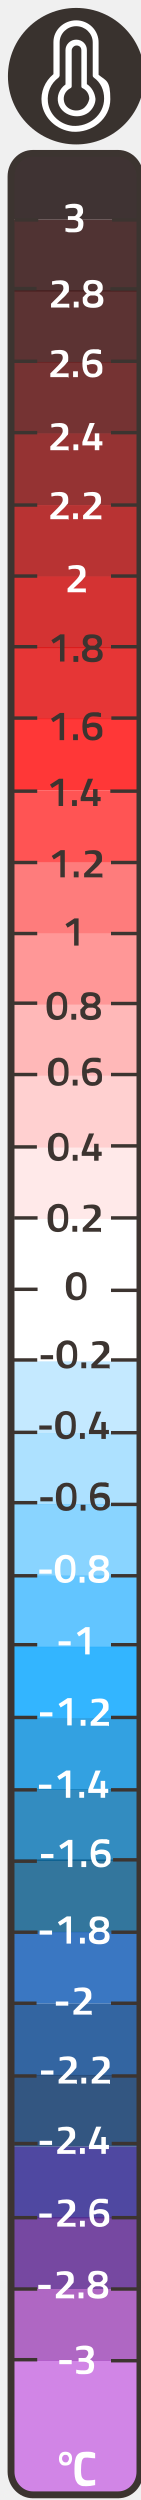
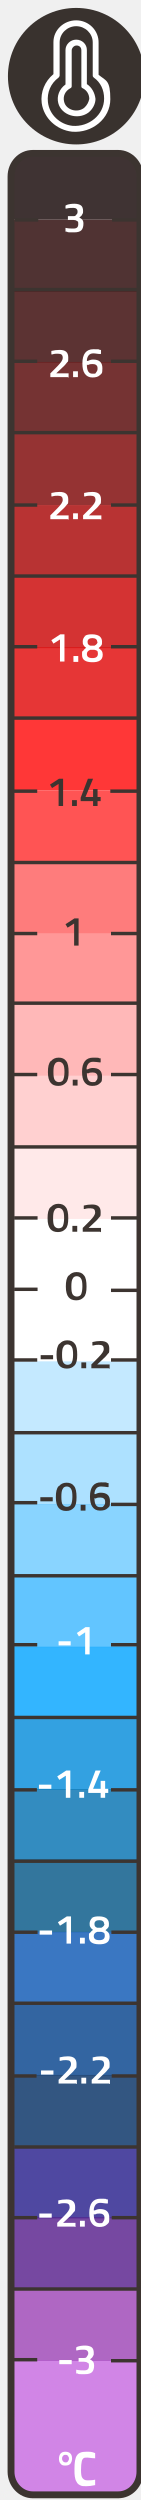
<svg xmlns="http://www.w3.org/2000/svg" id="Livello_1" version="1.1" width="40.8px" height="725.2px" viewBox="0 0 40.8 725.2">
  <defs>
    <style>
      .st0 {
        fill: #ffc4c4;
      }

      .st0, .st1, .st2, .st3, .st4, .st5, .st6, .st7, .st8, .st9, .st10, .st11, .st12, .st13, .st14, .st15, .st16, .st17, .st18, .st19, .st20, .st21, .st22, .st23, .st24, .st25, .st26, .st27, .st28, .st29, .st30, .st31 {
        isolation: isolate;
      }

      .st0, .st1, .st2, .st3, .st4, .st5, .st6, .st7, .st8, .st9, .st10, .st11, .st12, .st13, .st14, .st16, .st17, .st18, .st19, .st20, .st21, .st22, .st23, .st24, .st25, .st26, .st27, .st28, .st29, .st30, .st31 {
        opacity: .8;
      }

      .st1 {
        fill: #b5e4ff;
      }

      .st2 {
        fill: #a60000;
      }

      .st32 {
        fill: #3c3430;
      }

      .st3 {
        fill: #0f0000;
      }

      .st4 {
        fill: #99daff;
      }

      .st5 {
        fill: #006fb0;
      }

      .st33 {
        stroke-width: 2px;
      }

      .st33, .st34, .st35 {
        fill: none;
      }

      .st33, .st35 {
        stroke: #3c3430;
        stroke-miterlimit: 9.8;
      }

      .st6 {
        fill: #231a8a;
      }

      .st7 {
        fill: #300;
      }

      .st8 {
        fill: #520000;
      }

      .st36 {
        fill: #39322e;
      }

      .st37, .st27 {
        fill: #fff;
      }

      .st9 {
        fill: #0955b3;
      }

      .st10 {
        fill: #fe5b5b;
      }

      .st11 {
        fill: #6bc9ff;
      }

      .st12 {
        fill: #7a0000;
      }

      .st13 {
        fill: #ffa6a6;
      }

      .st14 {
        fill: #003e8a;
      }

      .st16 {
        fill: #ff7d7d;
      }

      .st17 {
        fill: #ffe3e3;
      }

      .st18 {
        fill: #0089d9;
      }

      .st19 {
        fill: #ff2929;
      }

      .st20 {
        fill: #c667e0;
      }

      .st21 {
        fill: #3bb7ff;
      }

      .st22 {
        fill: #005485;
      }

      .st23 {
        fill: #541a8a;
      }

      .st24 {
        fill: #ff0505;
      }

      .st25 {
        fill: #002c61;
      }

      .st26 {
        fill: #00a2ff;
      }

      .st28 {
        fill: #c90000;
      }

      .st29 {
        fill: #e00404;
      }

      .st30 {
        fill: #240000;
      }

      .st38 {
        clip-path: url(#clippath);
      }

      .st31 {
        fill: #9b41b4;
      }
    </style>
    <clipPath id="clippath">
      <path class="st34" d="M40,719c-.4,4.2-7.6,4.6-15.4,4.6-7.6.4-21.2.5-21.2-4.5L3.7,48.4c1.6-6,12.1-4.2,18.1-4.2s16.5-1.9,18.2,4.5v670.3Z" />
    </clipPath>
  </defs>
  <rect class="st37" x="3" y="43.4" width="37.9" height="680.5" rx="7.7" ry="7.7" />
  <g class="st38">
    <g>
      <rect class="st20" x="-19.2" y="684.6" width="86.4" height="57.7" />
      <rect class="st3" x="-19.2" y="42.9" width="89.4" height="20.8" />
      <rect class="st30" x="-19.2" y="63.7" width="89.4" height="20.8" />
      <rect class="st7" x="-19.2" y="84.3" width="89.4" height="20.8" />
      <rect class="st8" x="-19.2" y="105" width="89.4" height="20.8" />
      <rect class="st12" x="-19.2" y="125.7" width="89.4" height="20.8" />
      <rect class="st2" x="-19.2" y="146.5" width="89.4" height="20.8" />
      <rect class="st28" x="-19.2" y="167.2" width="89.4" height="20.8" />
      <rect class="st29" x="-19.2" y="187.8" width="89.4" height="20.8" />
      <rect class="st24" x="-19.2" y="208.5" width="89.4" height="20.8" />
      <rect class="st19" x="-19.2" y="229.3" width="89.4" height="20.8" />
      <rect class="st10" x="-19.2" y="250" width="89.4" height="20.8" />
      <rect class="st16" x="-19.2" y="270.7" width="89.4" height="20.8" />
      <rect class="st13" x="-19.2" y="291.3" width="89.4" height="20.8" />
      <rect class="st0" x="-19.2" y="312.1" width="89.4" height="20.9" />
      <rect class="st17" x="-19.2" y="332.8" width="89.4" height="20.8" />
      <rect class="st27" x="-19.2" y="353.6" width="89.4" height="20.8" />
      <rect class="st27" x="-19.2" y="374.2" width="89.4" height="20.8" />
      <rect class="st1" x="-19.2" y="394.9" width="89.4" height="20.9" />
      <rect class="st4" x="-19.2" y="415.7" width="89.4" height="20.8" />
      <rect class="st11" x="-19.2" y="436.3" width="89.4" height="20.8" />
      <rect class="st21" x="-19.2" y="457" width="89.4" height="20.8" />
      <rect class="st26" x="-19.2" y="477.7" width="89.4" height="20.8" />
      <rect class="st18" x="-19.2" y="498.4" width="89.4" height="20.8" />
      <rect class="st5" x="-19.2" y="519" width="89.4" height="20.8" />
      <rect class="st22" x="-19.2" y="539.4" width="89.4" height="21.1" />
      <rect class="st9" x="-19.2" y="560.4" width="89.4" height="20.8" />
      <rect class="st14" x="-19.2" y="581.2" width="89.4" height="20.8" />
      <rect class="st25" x="-19.2" y="601.9" width="89.4" height="20.8" />
      <rect class="st6" x="-18.2" y="622.7" width="89.4" height="20.8" />
      <rect class="st23" x="-19.2" y="643.2" width="89.4" height="20.8" />
      <rect class="st31" x="-19.2" y="664" width="89.4" height="20.8" />
    </g>
  </g>
  <circle class="st36" cx="22.1" cy="22.1" r="19.8" />
  <g id="Layer_1">
    <path class="st37" d="M22.1,5.9c-3.6,0-6.6,2.8-6.6,6.3v9.3c-2.5,2.1-3.8,5.2-3.4,8.4.6,4.4,4.3,7.8,8.8,8.3,5.8.5,11.1-3.8,11.1-9.4s-1.2-5.3-3.4-7.1v-9.2c.1-3.7-2.9-6.6-6.5-6.6ZM30.2,28.6c0,4.7-4.4,8.3-9.2,7.9-3.6-.4-6.7-3.2-7.1-6.9-.3-2.8.8-5.4,3.1-7.1.1-.1.3-.4.3-.6v-9.6c0-2.6,2.2-4.7,4.8-4.7s4.8,2.1,4.8,4.7v9.6c0,.3.1.4.3.6,2,1.4,3,3.6,3,6.1Z" />
    <path class="st37" d="M25.2,24.4v-9.9c0-1.7-1.4-3-3.1-3s-3.1,1.4-3.1,3v10c-1.8,1.3-2.6,3.4-2.1,5.4.9,3.5,5.6,5,8.7,2.8,1.3-1,2.1-2.6,2.1-4-.2-1.8-1.1-3.4-2.5-4.3ZM24.4,31.3c-2.1,1.6-5.3.5-5.8-1.8-.4-1.6.3-3.1,1.8-3.9.3-.1.4-.4.4-.6v-10.4c0-.6.6-1.4,1.4-1.4s1.4.5,1.4,1.4v10.4c0,.3.1.5.4.6,1.2.6,1.9,1.8,1.9,3.1-.2.9-.6,1.8-1.5,2.6Z" />
  </g>
  <rect class="st34" x="9" y="676.7" width="15.4" height="12.9" />
  <g class="st15">
    <path class="st37" d="M27.5,720.9c-.9.2-1.7.3-2.5.3s-1.3,0-1.8-.3c-.4-.2-.8-.5-1-1-.3-.4-.4-1-.5-1.5s-.1-1.3-.1-2.2c0-1.9.2-3.2.7-3.9.5-.8,1.4-1.1,2.7-1.1s1.6,0,2.6.4v1.5c-1,0-1.7-.2-2.2-.2s-1,0-1.2.2-.4.4-.5,1c-.1.4-.2,1.2-.2,2.4s.1,1.9.4,2.3c.3.4.7.7,1.4.7s1.5,0,2.3-.2v1.6h0Z" />
    <path class="st37" d="M17.6,714.7c-.4-.4-.5-.9-.5-1.5s.2-1.2.5-1.5c.4-.4.8-.5,1.4-.5s1.1.2,1.4.5c.4.4.5.9.5,1.5s-.2,1.1-.5,1.5c-.4.4-.8.5-1.4.5s-1,0-1.4-.5ZM18.3,712.4c-.2.2-.3.4-.3.8s.1.5.3.8c.2.2.4.3.7.3s.5,0,.7-.3.3-.4.3-.8-.1-.5-.3-.8-.4-.3-.7-.3-.5,0-.7.3Z" />
  </g>
  <line class="st35" x1="4" y1="684.5" x2="10.8" y2="684.5" />
  <line class="st35" x1="40.7" y1="684.8" x2="32.2" y2="684.8" />
  <path class="st33" d="M34.3,723.7H9.5c-3.4,0-6.3-3-6.3-6.7V51.2c0-3.7,2.8-6.7,6.3-6.7h24.8c3.4,0,6.3,3,6.3,6.7v665.8c0,3.7-2.8,6.7-6.3,6.7Z" />
  <g>
    <path class="st37" d="M17.2,685.8v-1.2h3.6v1.2h-3.6Z" />
-     <path class="st37" d="M22.3,680.8c.7-.3,1.6-.4,2.4-.4s1.5.2,1.9.5.6.9.6,1.6,0,.6-.2.9c-.1.3-.2.4-.4.6s-.3.2-.5.4c.4.2.7.4.9.7.2.2.3.6.3,1.1,0,.8-.2,1.5-.6,1.9s-1.1.6-2,.6h-1.2c-.4,0-.8,0-1-.2h-.4v-1.1c.9.2,1.7.2,2.3.2,1,0,1.4-.4,1.4-1.3s-.1-.7-.4-.9c-.2-.2-.6-.3-1-.3h-1.6v-1.1h1.6c.3,0,.6,0,.8-.4s.4-.5.4-.9-.1-.6-.3-.8c-.2-.2-.5-.3-.9-.3-.6,0-1.3,0-2,.2h-.3v-.9c-.1,0,.2,0,.2,0Z" />
-   </g>
-   <g>
-     <path class="st37" d="M11.1,664v-1.2h3.6v1.2s-3.6,0-3.6,0Z" />
-     <path class="st37" d="M21.3,666.7h-5.1v-1.1l2-2c.6-.6,1-1.1,1.2-1.4s.4-.7.4-1.1-.1-.7-.3-.9c-.2-.2-.6-.3-1.1-.3s-1,0-1.6.2h-.3v-1c.8-.2,1.6-.3,2.4-.3,1.7,0,2.5.7,2.5,2.2s-.1,1.1-.4,1.5-.7.9-1.4,1.5l-1.7,1.6h3.6v1.2h-.2Z" />
-     <path class="st37" d="M22.8,666.7v-1.7h1.4v1.7h-1.4Z" />
-     <path class="st37" d="M26.2,659.2c.5-.4,1.2-.5,2.1-.5s1.6.2,2.1.5c.5.4.8.9.8,1.6s0,.8-.2,1.1c-.1.2-.4.5-.8.8.4.3.7.5.9.8.2.3.3.7.3,1.1,0,.8-.3,1.4-.8,1.7-.6.4-1.3.5-2.2.5-2,0-3-.7-3-2.1s0-.9.3-1.2c.2-.3.5-.6.9-.9-.4-.2-.6-.5-.8-.8-.2-.3-.2-.6-.2-1.1s.3-1.2.8-1.6h-.2ZM26.8,664.4c0,.8.5,1.2,1.6,1.2s1.6-.4,1.6-1.3-.3-.9-1-1.1h-1.2c-.6.2-1,.6-1,1.2h0ZM29.8,660.9c0-.7-.5-1.1-1.4-1.1s-1.4.4-1.4,1.1.3.9.8,1.1h1.2c.6-.3.9-.7.9-1.1h-.1Z" />
+     <path class="st37" d="M22.3,680.8c.7-.3,1.6-.4,2.4-.4s1.5.2,1.9.5.6.9.6,1.6,0,.6-.2.9c-.1.3-.2.4-.4.6s-.3.2-.5.4c.4.2.7.4.9.7.2.2.3.6.3,1.1,0,.8-.2,1.5-.6,1.9s-1.1.6-2,.6h-1.2c-.4,0-.8,0-1-.2h-.4v-1.1c.9.2,1.7.2,2.3.2,1,0,1.4-.4,1.4-1.3s-.1-.7-.4-.9c-.2-.2-.6-.3-1-.3h-1.6v-1.1h1.6c.3,0,.6,0,.8-.4s.4-.5.4-.9-.1-.6-.3-.8c-.2-.2-.5-.3-.9-.3-.6,0-1.3,0-2,.2h-.3v-.9c-.1,0,.2,0,.2,0h0Z" />
  </g>
  <g>
    <path class="st37" d="M11.4,643.3v-1.2h3.6v1.2h-3.6Z" />
    <path class="st37" d="M21.7,645.9h-5.1v-1.1l2-2c.6-.6,1-1.1,1.2-1.4s.4-.7.4-1.1-.1-.7-.3-.9c-.2-.2-.6-.3-1.1-.3s-1,0-1.6.2h-.3v-1c.8-.2,1.6-.3,2.4-.3,1.7,0,2.5.7,2.5,2.2s-.1,1.1-.4,1.5-.7.9-1.4,1.5l-1.7,1.6h3.6v1.2h-.2Z" />
    <path class="st37" d="M23.2,645.9v-1.7h1.4v1.7h-1.4Z" />
-     <path class="st37" d="M31.2,639.2c-.8,0-1.5-.2-2.1-.2s-1.1.2-1.4.6c-.3.4-.5.9-.5,1.6h.3c.6-.3,1.1-.4,1.5-.4,1.8,0,2.7.8,2.7,2.5s-.2,1.5-.7,2-1.2.7-2.2.7-1.7-.4-2.2-1.1-.7-1.7-.7-3c0-2.7,1.1-4.1,3.2-4.1s1.2,0,1.9.2h.3v1.1c-.1,0,0,.1,0,.1ZM27.4,642.3h-.2c0,1.7.5,2.6,1.6,2.6s.8,0,1.1-.4.4-.6.4-1.1-.1-.8-.4-1c-.2-.2-.6-.3-1-.3s-.9,0-1.4.3h-.1Z" />
-   </g>
-   <line class="st35" x1="4" y1="664" x2="10.8" y2="664" />
-   <line class="st35" x1="40.7" y1="664" x2="32.2" y2="664" />
+     <path class="st37" d="M31.2,639.2c-.8,0-1.5-.2-2.1-.2s-1.1.2-1.4.6c-.3.4-.5.9-.5,1.6h.3c.6-.3,1.1-.4,1.5-.4,1.8,0,2.7.8,2.7,2.5s-.2,1.5-.7,2-1.2.7-2.2.7-1.7-.4-2.2-1.1-.7-1.7-.7-3c0-2.7,1.1-4.1,3.2-4.1s1.2,0,1.9.2h.3v1.1c-.1,0,0,0,0,0h0ZM27.4,642.3h-.2c0,1.7.5,2.6,1.6,2.6s.8,0,1.1-.4.4-.6.4-1.1-.1-.8-.4-1c-.2-.2-.6-.3-1-.3s-.9,0-1.4.3h-.1Z" />
+   </g>
+   <line class="st35" x1="4" y1="664" x2="40.9" y2="664" />
  <line class="st35" x1="4" y1="643.3" x2="10.8" y2="643.3" />
  <line class="st35" x1="40.9" y1="643.3" x2="32.4" y2="643.3" />
-   <line class="st35" x1="4.1" y1="621.8" x2="10.9" y2="621.8" />
-   <line class="st35" x1="40.9" y1="621.8" x2="32.4" y2="621.8" />
+   <line class="st35" x1="4.1" y1="622.8" x2="39.8" y2="622.8" />
  <line class="st35" x1="3.8" y1="602.2" x2="10.6" y2="602.2" />
  <line class="st35" x1="40.9" y1="602.2" x2="32.4" y2="602.2" />
  <g>
-     <path class="st37" d="M11.5,622.2v-1.2h3.6v1.2s-3.6,0-3.6,0Z" />
-     <path class="st37" d="M21.7,624.8h-5.1v-1.1l2-2c.6-.6,1-1.1,1.2-1.4s.4-.7.4-1.1-.1-.7-.3-.9c-.2-.2-.6-.3-1.1-.3s-1,0-1.6.2h-.3v-1c.8-.2,1.6-.3,2.4-.3,1.7,0,2.5.7,2.5,2.2s-.1,1.1-.4,1.5-.7.9-1.4,1.5l-1.7,1.6h3.6v1.2h-.2Z" />
-     <path class="st37" d="M23.2,624.8v-1.7h1.4v1.7h-1.4Z" />
-     <path class="st37" d="M29.4,624.8v-1.4h-3.6v-1l2.1-5.5h1.5l-2.2,5.3h2.2v-2.3h1.3v2.3h.9v1.2h-.9v1.4h-1.3Z" />
-   </g>
-   <g>
-     <path class="st37" d="M11.9,601.8v-1.2h3.6v1.2s-3.6,0-3.6,0Z" />
+     <path class="st37" d="M11.9,601.8v-1.2h3.6v1.2h-3.6Z" />
    <path class="st37" d="M22.1,604.4h-5.1v-1.1l2-2c.6-.6,1-1.1,1.2-1.4s.4-.7.4-1.1-.1-.7-.3-.9c-.2-.2-.6-.3-1.1-.3s-1,0-1.6.2h-.3v-1c.8-.2,1.6-.3,2.4-.3,1.7,0,2.5.7,2.5,2.2s-.1,1.1-.4,1.5-.7.9-1.4,1.5l-1.7,1.6h3.6v1.2h-.2Z" />
    <path class="st37" d="M23.6,604.4v-1.7h1.4v1.7h-1.4Z" />
    <path class="st37" d="M31.7,604.4h-5.1v-1.1l2-2c.6-.6,1-1.1,1.2-1.4s.4-.7.4-1.1-.1-.7-.3-.9c-.2-.2-.6-.3-1.1-.3s-1,0-1.6.2h-.3v-1c.8-.2,1.6-.3,2.4-.3,1.7,0,2.5.7,2.5,2.2s-.1,1.1-.4,1.5-.7.9-1.4,1.5l-1.7,1.6h3.6v1.2h-.2Z" />
  </g>
-   <g>
-     <path class="st37" d="M16.2,581.8v-1.2h3.6v1.2h-3.6Z" />
-     <path class="st37" d="M26.4,584.4h-5.1v-1.1l2-2c.6-.6,1-1.1,1.2-1.4s.4-.7.4-1.1-.1-.7-.3-.9c-.2-.2-.6-.3-1.1-.3s-1,0-1.6.2h-.3v-1c.8-.2,1.6-.3,2.4-.3,1.7,0,2.5.7,2.5,2.2s-.1,1.1-.4,1.5-.7.9-1.4,1.5l-1.7,1.6h3.6v1.2h-.2Z" />
-   </g>
-   <g>
-     <path class="st37" d="M11.9,539v-1.2h3.6v1.2h-3.6Z" />
-     <path class="st37" d="M21,533.7v7.9h-1.3v-6.4l-1.9,1.2-.6-1,2.6-1.7s1.2,0,1.2,0Z" />
-     <path class="st37" d="M23.6,541.6v-1.7h1.4v1.7h-1.4Z" />
-     <path class="st37" d="M31.6,534.9c-.8,0-1.5-.2-2.1-.2s-1.1.2-1.4.6c-.3.4-.5.9-.5,1.6h.3c.6-.3,1.1-.4,1.5-.4,1.8,0,2.7.8,2.7,2.5s-.2,1.5-.7,2-1.2.7-2.2.7-1.7-.4-2.2-1.1-.7-1.7-.7-3c0-2.7,1.1-4.1,3.2-4.1s1.2,0,1.9.2h.3v1.1c-.1,0,0,.1,0,.1ZM27.9,538h-.2c0,1.7.5,2.6,1.6,2.6s.8,0,1.1-.4.4-.6.4-1.1-.1-.8-.4-1c-.2-.2-.6-.3-1-.3s-.9,0-1.4.3h-.1Z" />
-   </g>
-   <line class="st35" x1="3.8" y1="581.1" x2="10.6" y2="581.1" />
-   <line class="st35" x1="40.7" y1="581.1" x2="32.2" y2="581.1" />
+   <line class="st35" x1="3.8" y1="581.1" x2="40.1" y2="581.1" />
  <line class="st35" x1="4" y1="560.5" x2="10.9" y2="560.5" />
-   <line class="st35" x1="3.9" y1="539.9" x2="10.7" y2="539.9" />
-   <line class="st35" x1="41.3" y1="539.5" x2="32.8" y2="539.5" />
+   <line class="st35" x1="3.9" y1="539.9" x2="40" y2="539.9" />
  <line class="st35" x1="40.8" y1="560.5" x2="32.3" y2="560.5" />
  <g>
    <path class="st37" d="M11.3,518.9v-1.2h3.6v1.2s-3.6,0-3.6,0Z" />
    <path class="st37" d="M20.4,513.6v7.9h-1.3v-6.4l-1.9,1.2-.6-1,2.6-1.7s1.2,0,1.2,0Z" />
    <path class="st37" d="M23,521.5v-1.7h1.4v1.7h-1.4Z" />
    <path class="st37" d="M29.2,521.5v-1.4h-3.6v-1l2.1-5.5h1.5l-2.2,5.3h2.2v-2.3h1.3v2.3h.9v1.2h-.9v1.4h-1.3Z" />
  </g>
  <line class="st35" x1="3.9" y1="519.2" x2="10.7" y2="519.2" />
  <line class="st35" x1="40.7" y1="519.2" x2="32.2" y2="519.2" />
-   <line class="st35" x1="4" y1="498.2" x2="10.8" y2="498.2" />
-   <line class="st35" x1="40.7" y1="498.2" x2="32.2" y2="498.2" />
-   <g>
-     <path class="st37" d="M11.6,497.9v-1.2h3.6v1.2h-3.6Z" />
-     <path class="st37" d="M20.8,492.6v7.9h-1.3v-6.4l-1.9,1.2-.6-1,2.6-1.7s1.2,0,1.2,0Z" />
-     <path class="st37" d="M23.4,500.6v-1.7h1.4v1.7h-1.4Z" />
-     <path class="st37" d="M31.4,500.6h-5.1v-1.1l2-2c.6-.6,1-1.1,1.2-1.4s.4-.7.4-1.1-.1-.7-.3-.9c-.2-.2-.6-.3-1.1-.3s-1,0-1.6.2h-.3v-1c.8-.2,1.6-.3,2.4-.3,1.7,0,2.5.7,2.5,2.2s-.1,1.1-.4,1.5-.7.9-1.4,1.5l-1.7,1.6h3.6v1.2h-.2Z" />
-   </g>
+   <line class="st35" x1="4" y1="498.2" x2="40" y2="498.2" />
  <g>
    <path class="st37" d="M17,477.3v-1.2h3.5v1.2h-3.5Z" />
    <path class="st37" d="M26,472v7.9h-1.3v-6.4l-1.8,1.2-.6-1,2.5-1.7s1.2,0,1.2,0Z" />
-   </g>
-   <g>
-     <path class="st37" d="M11.4,456.5v-1.2h3.6v1.2h-3.6Z" />
-     <path class="st37" d="M16.8,452c.5-.6,1.2-1,2.2-1s1.7.3,2.2,1c.5.6.7,1.7.7,3.2s-.2,2.5-.8,3.1-1.2.9-2.2.9-1.7-.3-2.2-.9-.8-1.6-.8-3.1.2-2.5.8-3.2h0ZM20.3,452.9c-.2-.4-.7-.7-1.2-.7s-1,.2-1.2.7c-.3.4-.4,1.2-.4,2.3s.1,1.9.4,2.3.7.6,1.2.6,1-.2,1.2-.6.4-1.2.4-2.3-.1-1.9-.4-2.3Z" />
-     <path class="st37" d="M23.1,459.1v-1.7h1.4v1.7h-1.4Z" />
-     <path class="st37" d="M26.5,451.6c.5-.4,1.2-.5,2.1-.5s1.6.2,2.1.5c.5.4.8.9.8,1.6s0,.8-.2,1.1c-.1.2-.4.5-.8.8.4.3.7.5.9.8.2.3.3.7.3,1.1,0,.8-.3,1.4-.8,1.7-.6.4-1.3.5-2.2.5-2,0-3-.7-3-2.1s0-.9.3-1.2c.2-.3.5-.6.9-.9-.4-.2-.6-.5-.8-.8-.2-.3-.2-.6-.2-1.1s.3-1.2.8-1.6h-.2ZM27.1,456.8c0,.8.5,1.2,1.6,1.2s1.6-.4,1.6-1.3-.3-.9-1-1.1h-1.2c-.6.2-1,.6-1,1.2h0ZM30.1,453.4c0-.7-.5-1.1-1.4-1.1s-1.4.4-1.4,1.1.3.9.8,1.1h1.2c.6-.3.9-.7.9-1.1h-.1Z" />
  </g>
  <g>
    <path class="st32" d="M11.7,435.5v-1.2h3.6v1.2s-3.6,0-3.6,0Z" />
    <path class="st32" d="M17.1,431.1c.5-.6,1.2-1,2.2-1s1.7.3,2.2,1c.5.6.7,1.7.7,3.2s-.2,2.5-.8,3.1-1.2.9-2.2.9-1.7-.3-2.2-.9-.8-1.6-.8-3.1.2-2.5.8-3.2h0ZM20.6,431.9c-.2-.4-.7-.7-1.2-.7s-1,.2-1.2.7c-.3.4-.4,1.2-.4,2.3s.1,1.9.4,2.3.7.6,1.2.6,1-.2,1.2-.6.4-1.2.4-2.3-.1-1.9-.4-2.3Z" />
    <path class="st32" d="M23.4,438.2v-1.7h1.4v1.7h-1.4Z" />
-     <path class="st32" d="M31.4,431.4c-.8-.1-1.5-.2-2.1-.2s-1.1.2-1.4.6-.5.9-.5,1.6h.3c.6-.3,1.1-.4,1.5-.4,1.8,0,2.7.8,2.7,2.5s-.2,1.5-.7,2-1.2.7-2.2.7-1.7-.4-2.2-1.1-.7-1.7-.7-3c0-2.7,1.1-4.1,3.2-4.1s1.2,0,1.9.2h.3v1.1c-.1,0,0,0,0,0ZM27.6,434.6h-.2c0,1.7.5,2.6,1.6,2.6s.8-.1,1.1-.4.4-.6.4-1.1-.1-.8-.4-1c-.2-.2-.6-.3-1-.3s-.9,0-1.4.3h-.1Z" />
+     <path class="st32" d="M31.4,431.4c-.8-.1-1.5-.2-2.1-.2s-1.1.2-1.4.6-.5.9-.5,1.6h.3c.6-.3,1.1-.4,1.5-.4,1.8,0,2.7.8,2.7,2.5s-.2,1.5-.7,2-1.2.7-2.2.7-1.7-.4-2.2-1.1-.7-1.7-.7-3c0-2.7,1.1-4.1,3.2-4.1s1.2,0,1.9.2h.3v1.1c-.1,0,0,0,0,0h0ZM27.6,434.6h-.2c0,1.7.5,2.6,1.6,2.6s.8-.1,1.1-.4.4-.6.4-1.1-.1-.8-.4-1c-.2-.2-.6-.3-1-.3s-.9,0-1.4.3h-.1Z" />
  </g>
  <line class="st35" x1="4" y1="477.1" x2="10.8" y2="477.1" />
  <line class="st35" x1="40.7" y1="477.1" x2="32.2" y2="477.1" />
-   <line class="st35" x1="4" y1="457.1" x2="10.8" y2="457.1" />
+   <line class="st35" x1="4" y1="457.1" x2="40.2" y2="457.1" />
  <line class="st35" x1="4" y1="435.9" x2="10.8" y2="435.9" />
  <line class="st35" x1="40.7" y1="436.4" x2="32.2" y2="436.4" />
-   <line class="st35" x1="40.7" y1="457.1" x2="32.2" y2="457.1" />
-   <g>
-     <path class="st32" d="M11.4,414.7v-1.2h3.6v1.2h-3.6Z" />
-     <path class="st32" d="M16.9,410.3c.5-.6,1.2-1,2.2-1s1.7.3,2.2,1c.5.6.7,1.7.7,3.2s-.2,2.5-.8,3.1-1.2.9-2.2.9-1.7-.3-2.2-.9-.8-1.6-.8-3.1.2-2.5.8-3.2h0ZM20.4,411.1c-.2-.4-.7-.7-1.2-.7s-1,.2-1.2.7c-.3.4-.4,1.2-.4,2.3s.1,1.9.4,2.3.7.6,1.2.6,1-.2,1.2-.6.4-1.2.4-2.3-.1-1.9-.4-2.3Z" />
-     <path class="st32" d="M23.2,417.4v-1.7h1.4v1.7h-1.4Z" />
-     <path class="st32" d="M29.4,417.4v-1.4h-3.6v-1l2.1-5.5h1.5l-2.2,5.3h2.2v-2.3h1.3v2.3h.9v1.2h-.9v1.4h-1.3Z" />
-   </g>
-   <line class="st35" x1="4" y1="415.5" x2="10.8" y2="415.5" />
-   <line class="st35" x1="40.7" y1="415.6" x2="32.2" y2="415.6" />
+   <line class="st35" x1="40.7" y1="415.6" x2="3.7" y2="415.6" />
  <line class="st35" x1="4" y1="394.5" x2="10.8" y2="394.5" />
  <line class="st35" x1="40.7" y1="394.5" x2="32.2" y2="394.5" />
  <g>
    <path class="st32" d="M11.8,394.3v-1.2h3.6v1.2s-3.6,0-3.6,0Z" />
    <path class="st32" d="M17.3,389.8c.5-.6,1.2-1,2.2-1s1.7.3,2.2,1c.5.6.7,1.7.7,3.2s-.2,2.5-.8,3.1-1.2.9-2.2.9-1.7-.3-2.2-.9-.8-1.6-.8-3.1.2-2.5.8-3.2h0ZM20.8,390.7c-.2-.4-.7-.7-1.2-.7s-1,.2-1.2.7c-.3.4-.4,1.2-.4,2.3s.1,1.9.4,2.3.7.6,1.2.6,1-.2,1.2-.6.4-1.2.4-2.3-.1-1.9-.4-2.3Z" />
    <path class="st32" d="M23.6,396.9v-1.7h1.4v1.7h-1.4Z" />
    <path class="st32" d="M31.6,396.9h-5.1v-1.1l2-2c.6-.6,1-1.1,1.2-1.4s.4-.7.4-1.1-.1-.7-.3-.9c-.2-.2-.6-.3-1.1-.3s-1,0-1.6.2h-.3v-1c.8-.2,1.6-.3,2.4-.3,1.7,0,2.5.7,2.5,2.2s-.1,1.1-.4,1.5-.7.9-1.4,1.5l-1.7,1.6h3.6v1.2h-.2Z" />
  </g>
  <g>
    <path class="st32" d="M14.7,350.2c.5-.6,1.2-1,2.2-1s1.7.3,2.2,1c.5.6.7,1.7.7,3.2s-.2,2.5-.8,3.1-1.2.9-2.2.9-1.7-.3-2.2-.9-.8-1.6-.8-3.1.2-2.5.8-3.2h0ZM18.2,351.1c-.2-.4-.7-.7-1.2-.7s-1,.2-1.2.7c-.3.4-.4,1.2-.4,2.3s.1,1.9.4,2.3c.3.4.7.6,1.2.6s1-.2,1.2-.6.4-1.2.4-2.3-.1-1.9-.4-2.3Z" />
    <path class="st32" d="M21,357.3v-1.7h1.4v1.7h-1.4Z" />
    <path class="st32" d="M29.1,357.3h-5.1v-1.1l2-2c.6-.6,1-1.1,1.2-1.4s.4-.7.4-1.1-.1-.7-.3-.9c-.2-.2-.6-.3-1.1-.3s-1,0-1.6.2h-.3v-1c.8-.2,1.6-.3,2.4-.3,1.7,0,2.5.7,2.5,2.2s-.1,1.1-.4,1.5-.7.9-1.4,1.5l-1.7,1.6h3.6v1.2h-.2Z" />
  </g>
  <g>
-     <path class="st32" d="M14.8,329.6c.5-.6,1.2-1,2.2-1s1.7.3,2.2,1c.5.6.7,1.7.7,3.2s-.2,2.5-.8,3.1-1.2.9-2.2.9-1.7-.3-2.2-.9-.8-1.6-.8-3.1.2-2.5.8-3.2h0ZM18.3,330.4c-.2-.4-.7-.7-1.2-.7s-1,.2-1.2.7c-.3.4-.4,1.2-.4,2.3s.1,1.9.4,2.3c.3.4.7.6,1.2.6s1-.2,1.2-.6.4-1.2.4-2.3-.1-1.9-.4-2.3Z" />
-     <path class="st32" d="M21.1,336.7v-1.7h1.4v1.7h-1.4Z" />
-     <path class="st32" d="M27.3,336.7v-1.4h-3.6v-1l2.1-5.5h1.5l-2.2,5.3h2.2v-2.3h1.3v2.3h.9v1.2h-.9v1.4h-1.3Z" />
-   </g>
-   <g>
    <path class="st32" d="M14.8,307.8c.5-.6,1.2-1,2.2-1s1.7.3,2.2,1c.5.6.7,1.7.7,3.2s-.2,2.5-.8,3.1-1.2.9-2.2.9-1.7-.3-2.2-.9-.8-1.6-.8-3.1.2-2.5.8-3.2h0ZM18.3,308.7c-.2-.4-.7-.7-1.2-.7s-1,.2-1.2.7c-.3.4-.4,1.2-.4,2.3s.1,1.9.4,2.3c.3.4.7.6,1.2.6s1-.2,1.2-.6.4-1.2.4-2.3-.1-1.9-.4-2.3Z" />
    <path class="st32" d="M21.1,314.9v-1.7h1.4v1.7h-1.4Z" />
-     <path class="st32" d="M29.1,308.2c-.8-.1-1.5-.2-2.1-.2s-1.1.2-1.4.6-.5.9-.5,1.6h.3c.6-.3,1.1-.4,1.5-.4,1.8,0,2.7.8,2.7,2.5s-.2,1.5-.7,2-1.2.7-2.2.7-1.7-.4-2.2-1.1-.7-1.7-.7-3c0-2.7,1.1-4.1,3.2-4.1s1.2,0,1.9.2h.3v1.1c-.1,0,0,0,0,0ZM25.4,311.3h-.2c0,1.7.5,2.6,1.6,2.6s.8-.1,1.1-.4.4-.6.4-1.1-.1-.8-.4-1c-.2-.2-.6-.3-1-.3s-.9,0-1.4.3h-.1Z" />
+     <path class="st32" d="M29.1,308.2c-.8-.1-1.5-.2-2.1-.2s-1.1.2-1.4.6-.5.9-.5,1.6h.3c.6-.3,1.1-.4,1.5-.4,1.8,0,2.7.8,2.7,2.5s-.2,1.5-.7,2-1.2.7-2.2.7-1.7-.4-2.2-1.1-.7-1.7-.7-3c0-2.7,1.1-4.1,3.2-4.1s1.2,0,1.9.2h.3v1.1c-.1,0,0,0,0,0h0ZM25.4,311.3h-.2c0,1.7.5,2.6,1.6,2.6s.8-.1,1.1-.4.4-.6.4-1.1-.1-.8-.4-1c-.2-.2-.6-.3-1-.3s-.9,0-1.4.3h-.1Z" />
  </g>
  <line class="st35" x1="4.1" y1="374" x2="10.9" y2="374" />
  <line class="st35" x1="40.7" y1="374.3" x2="32.2" y2="374.3" />
  <line class="st35" x1="4.1" y1="353.3" x2="10.9" y2="353.3" />
-   <line class="st35" x1="3.9" y1="332.7" x2="10.7" y2="332.7" />
-   <line class="st35" x1="40.7" y1="332.4" x2="32.2" y2="332.4" />
+   <line class="st35" x1="3.9" y1="332.7" x2="40" y2="332.7" />
  <line class="st35" x1="40.7" y1="353.3" x2="32.2" y2="353.3" />
-   <g>
-     <path class="st37" d="M19.9,89.2h-5.1v-1.1l2-2c.6-.6,1-1.1,1.2-1.4s.4-.7.4-1.1-.1-.7-.3-.9c-.2-.2-.6-.3-1.1-.3s-1,0-1.6.2h-.3v-1c.8-.2,1.6-.3,2.4-.3,1.7,0,2.5.7,2.5,2.2s-.1,1.1-.4,1.5-.7.9-1.4,1.5l-1.7,1.6h3.6v1.2h-.2Z" />
-     <path class="st37" d="M21.4,89.2v-1.7h1.4v1.7h-1.4Z" />
-     <path class="st37" d="M24.8,81.7c.5-.4,1.2-.5,2.1-.5s1.6.2,2.1.5c.5.4.8.9.8,1.6s0,.8-.2,1.1c-.1.2-.4.5-.8.8.4.3.7.5.9.8.2.3.3.7.3,1.1,0,.8-.3,1.4-.8,1.7-.6.4-1.3.5-2.2.5-2,0-3-.7-3-2.1s0-.9.3-1.2c.2-.3.5-.6.9-.9-.4-.2-.6-.5-.8-.8-.2-.3-.2-.6-.2-1.1s.3-1.2.8-1.6h-.2ZM25.3,86.9c0,.8.5,1.2,1.6,1.2s1.6-.4,1.6-1.3-.3-.9-1-1.1h-1.2c-.6.2-1,.6-1,1.2ZM28.3,83.4c0-.7-.5-1.1-1.4-1.1s-1.4.4-1.4,1.1.3.9.8,1.1h1.2c.6-.3.9-.7.9-1.1h-.1Z" />
-   </g>
-   <path class="st37" d="M19.2,59.5c.7-.3,1.6-.4,2.4-.4s1.5.2,1.9.5.6.9.6,1.6,0,.6-.2.9c-.1.3-.2.4-.4.6s-.3.2-.5.4c.4.2.7.4.9.7.2.2.3.6.3,1.1,0,.8-.2,1.5-.6,1.9s-1.1.6-2,.6h-1.2c-.4,0-.8,0-1-.2h-.4v-1.1c.9.2,1.7.2,2.3.2,1,0,1.4-.4,1.4-1.3s-.1-.7-.4-.9c-.2-.2-.6-.3-1-.3h-1.6v-1.1h1.6c.3,0,.6,0,.8-.4.3-.2.4-.5.4-.9s-.1-.6-.3-.8c-.2-.2-.5-.3-.9-.3-.6,0-1.3,0-2,.2h-.3v-.9c-.1,0,.2,0,.2,0Z" />
+   <path class="st37" d="M19.2,59.5c.7-.3,1.6-.4,2.4-.4s1.5.2,1.9.5.6.9.6,1.6,0,.6-.2.9c-.1.3-.2.4-.4.6s-.3.2-.5.4c.4.2.7.4.9.7.2.2.3.6.3,1.1,0,.8-.2,1.5-.6,1.9s-1.1.6-2,.6h-1.2c-.4,0-.8,0-1-.2h-.4v-1.1c.9.2,1.7.2,2.3.2,1,0,1.4-.4,1.4-1.3s-.1-.7-.4-.9c-.2-.2-.6-.3-1-.3h-1.6v-1.1h1.6c.3,0,.6,0,.8-.4.3-.2.4-.5.4-.9s-.1-.6-.3-.8c-.2-.2-.5-.3-.9-.3-.6,0-1.3,0-2,.2h-.3v-.9c-.1,0,.2,0,.2,0h0Z" />
  <line class="st35" x1="4" y1="104.8" x2="10.8" y2="104.8" />
  <line class="st35" x1="40.7" y1="104.8" x2="32.2" y2="104.8" />
-   <line class="st35" x1="3.7" y1="83.7" x2="10.6" y2="83.7" />
+   <line class="st35" x1="3.7" y1="84" x2="39.9" y2="84" />
  <line class="st35" x1="4.3" y1="63.8" x2="11.1" y2="63.8" />
  <line class="st35" x1="41" y1="63.8" x2="32.5" y2="63.8" />
-   <line class="st35" x1="40.5" y1="83.8" x2="32" y2="83.8" />
  <g>
    <path class="st37" d="M19.7,150.6h-5.1v-1.1l2-2c.6-.6,1-1.1,1.2-1.4s.4-.7.4-1.1-.1-.7-.3-.9c-.2-.2-.6-.3-1.1-.3s-1,0-1.6.2h-.3v-1c.8-.2,1.6-.3,2.4-.3,1.7,0,2.5.7,2.5,2.2s-.1,1.1-.4,1.5-.7.9-1.4,1.5l-1.7,1.6h3.6v1.2h-.2Z" />
    <path class="st37" d="M21.2,150.6v-1.7h1.4v1.7h-1.4Z" />
    <path class="st37" d="M29.2,150.6h-5.1v-1.1l2-2c.6-.6,1-1.1,1.2-1.4s.4-.7.4-1.1-.1-.7-.3-.9c-.2-.2-.6-.3-1.1-.3s-1,0-1.6.2h-.3v-1c.8-.2,1.6-.3,2.4-.3,1.7,0,2.5.7,2.5,2.2s-.1,1.1-.4,1.5-.7.9-1.4,1.5l-1.7,1.6h3.6v1.2h-.2Z" />
  </g>
  <g>
-     <path class="st37" d="M19.7,130.6h-5.1v-1.1l2-2c.6-.6,1-1.1,1.2-1.4s.4-.7.4-1.1-.1-.7-.3-.9c-.2-.2-.6-.3-1.1-.3s-1,0-1.6.2h-.3v-1c.8-.2,1.6-.3,2.4-.3,1.7,0,2.5.7,2.5,2.2s-.1,1.1-.4,1.5-.7.9-1.4,1.5l-1.7,1.6h3.6v1.2h-.2Z" />
-     <path class="st37" d="M21.3,130.6v-1.7h1.4v1.7h-1.4Z" />
-     <path class="st37" d="M27.5,130.6v-1.4h-3.6v-1l2.1-5.5h1.5l-2.2,5.3h2.2v-2.3h1.3v2.3h.9v1.2h-.9v1.4h-1.3Z" />
-   </g>
-   <g>
    <path class="st37" d="M19.7,109.4h-5.1v-1.1l2-2c.6-.6,1-1.1,1.2-1.4s.4-.7.4-1.1-.1-.7-.3-.9c-.2-.2-.6-.3-1.1-.3s-1,0-1.6.2h-.3v-1c.8-.2,1.6-.3,2.4-.3,1.7,0,2.5.7,2.5,2.2s-.1,1.1-.4,1.5-.7.9-1.4,1.5l-1.7,1.6h3.6v1.2h-.2Z" />
    <path class="st37" d="M21.2,109.4v-1.7h1.4v1.7h-1.4Z" />
-     <path class="st37" d="M29.2,102.7c-.8,0-1.5-.2-2.1-.2s-1.1.2-1.4.6-.5.9-.5,1.6h.3c.6-.3,1.1-.4,1.5-.4,1.8,0,2.7.8,2.7,2.5s-.2,1.5-.7,2-1.2.7-2.2.7-1.7-.4-2.2-1.1-.7-1.7-.7-3c0-2.7,1.1-4.1,3.2-4.1s1.2,0,1.9.2h.3v1.1c-.1,0,0,.1,0,.1ZM25.4,105.8h-.2c0,1.7.5,2.6,1.6,2.6s.8-.1,1.1-.4.4-.6.4-1.1-.1-.8-.4-1c-.2-.2-.6-.3-1-.3s-.9,0-1.4.3h-.1Z" />
-   </g>
-   <line class="st35" x1="4" y1="167.1" x2="10.8" y2="167.1" />
-   <line class="st35" x1="40.7" y1="167.1" x2="32.2" y2="167.1" />
+     <path class="st37" d="M29.2,102.7c-.8,0-1.5-.2-2.1-.2s-1.1.2-1.4.6-.5.9-.5,1.6h.3c.6-.3,1.1-.4,1.5-.4,1.8,0,2.7.8,2.7,2.5s-.2,1.5-.7,2-1.2.7-2.2.7-1.7-.4-2.2-1.1-.7-1.7-.7-3c0-2.7,1.1-4.1,3.2-4.1s1.2,0,1.9.2h.3v1.1c-.1,0,0,0,0,0h0ZM25.4,105.8h-.2c0,1.7.5,2.6,1.6,2.6s.8,0,1.1-.4.4-.6.4-1.1-.1-.8-.4-1c-.2-.2-.6-.3-1-.3s-.9,0-1.4.3h-.1Z" />
+   </g>
+   <line class="st35" x1="4" y1="167.1" x2="40.6" y2="167.1" />
  <line class="st35" x1="4" y1="146.5" x2="10.8" y2="146.5" />
-   <line class="st35" x1="4" y1="125.5" x2="10.8" y2="125.5" />
-   <line class="st35" x1="40.7" y1="125.5" x2="32.2" y2="125.5" />
+   <line class="st35" x1="4" y1="125.5" x2="40" y2="125.5" />
  <line class="st35" x1="40.7" y1="146.5" x2="32.2" y2="146.5" />
  <g>
-     <path class="st32" d="M18.6,206.8v7.9h-1.3v-6.4l-1.9,1.2-.6-1,2.6-1.7s1.2,0,1.2,0Z" />
-     <path class="st32" d="M21.2,214.7v-1.7h1.4v1.7h-1.4Z" />
-     <path class="st32" d="M29.2,208c-.8-.1-1.5-.2-2.1-.2s-1.1.2-1.4.6c-.3.4-.5.9-.5,1.6h.3c.6-.3,1.1-.4,1.5-.4,1.8,0,2.7.8,2.7,2.5s-.2,1.5-.7,2-1.2.7-2.2.7-1.7-.4-2.2-1.1-.7-1.7-.7-3c0-2.7,1.1-4.1,3.2-4.1s1.2,0,1.9.2h.3v1.1c-.1,0,0,0,0,0ZM25.4,211.1h-.2c0,1.7.5,2.6,1.6,2.6s.8-.1,1.1-.4.4-.6.4-1.1-.1-.8-.4-1c-.2-.2-.6-.3-1-.3s-.9,0-1.4.3h-.1Z" />
-   </g>
-   <g>
-     <path class="st32" d="M18.7,184v7.9h-1.3v-6.4l-1.9,1.2-.6-1,2.6-1.7s1.2,0,1.2,0Z" />
-     <path class="st32" d="M21.3,192v-1.7h1.4v1.7h-1.4Z" />
-     <path class="st32" d="M24.6,184.5c.5-.4,1.2-.5,2.1-.5s1.6.2,2.1.5c.5.4.8.9.8,1.6s0,.8-.2,1.1c-.1.2-.4.5-.8.8.4.3.7.5.9.8.2.3.3.7.3,1.1,0,.8-.3,1.4-.8,1.7-.6.4-1.3.5-2.2.5-2,0-3-.7-3-2.1s0-.9.3-1.2c.2-.3.5-.6.9-.9-.4-.2-.6-.5-.8-.8-.2-.3-.2-.6-.2-1.1s.3-1.2.8-1.6h-.2ZM25.2,189.7c0,.8.5,1.2,1.6,1.2s1.6-.4,1.6-1.3-.3-.9-1-1.1h-1.2c-.6.2-1,.6-1,1.2h0ZM28.2,186.2c0-.7-.5-1.1-1.4-1.1s-1.4.4-1.4,1.1.3.9.8,1.1h1.2c.6-.3.9-.7.9-1.1h-.1Z" />
-   </g>
-   <path class="st37" d="M24.7,171.8h-5.1v-1.1l2-2c.6-.6,1-1.1,1.2-1.4s.4-.7.4-1.1-.1-.7-.3-.9c-.2-.2-.6-.3-1.1-.3s-1,0-1.6.2h-.3v-1c.8-.2,1.6-.3,2.4-.3,1.7,0,2.5.7,2.5,2.2s-.1,1.1-.4,1.5-.7.9-1.4,1.5l-1.7,1.6h3.6v1.2h-.2Z" />
+     <path class="st37" d="M18.7,184v7.9h-1.3v-6.4l-1.9,1.2-.6-1,2.6-1.7s1.2,0,1.2,0Z" />
+     <path class="st37" d="M21.3,192v-1.7h1.4v1.7h-1.4Z" />
+     <path class="st37" d="M24.6,184.5c.5-.4,1.2-.5,2.1-.5s1.6.2,2.1.5c.5.4.8.9.8,1.6s0,.8-.2,1.1c-.1.2-.4.5-.8.8.4.3.7.5.9.8.2.3.3.7.3,1.1,0,.8-.3,1.4-.8,1.7-.6.4-1.3.5-2.2.5-2,0-3-.7-3-2.1s0-.9.3-1.2c.2-.3.5-.6.9-.9-.4-.2-.6-.5-.8-.8-.2-.3-.2-.6-.2-1.1s.3-1.2.8-1.6h-.2,0ZM25.2,189.7c0,.8.5,1.2,1.6,1.2s1.6-.4,1.6-1.3-.3-.9-1-1.1h-1.2c-.6.2-1,.6-1,1.2h0ZM28.2,186.2c0-.7-.5-1.1-1.4-1.1s-1.4.4-1.4,1.1.3.9.8,1.1h1.2c.6-.3.9-.7.9-1.1h-.1Z" />
+   </g>
  <line class="st35" x1="4" y1="229.5" x2="10.8" y2="229.5" />
  <line class="st35" x1="40.5" y1="229.5" x2="32" y2="229.5" />
-   <line class="st35" x1="4" y1="208.3" x2="10.8" y2="208.3" />
+   <line class="st35" x1="4" y1="208.3" x2="40.5" y2="208.3" />
  <line class="st35" x1="4" y1="187.6" x2="10.8" y2="187.6" />
  <line class="st35" x1="40.7" y1="187.6" x2="32.2" y2="187.6" />
-   <line class="st35" x1="40.8" y1="208.3" x2="32.3" y2="208.3" />
  <path class="st32" d="M22.8,266.4v7.9h-1.3v-6.4l-1.9,1.2-.6-1,2.6-1.7s1.2,0,1.2,0Z" />
-   <g>
-     <path class="st32" d="M18.8,246.6v7.9h-1.3v-6.4l-1.9,1.2-.6-1,2.6-1.7s1.2,0,1.2,0Z" />
-     <path class="st32" d="M21.4,254.5v-1.7h1.4v1.7h-1.4Z" />
-     <path class="st32" d="M29.5,254.5h-5.1v-1.1l2-2c.6-.6,1-1.1,1.2-1.4s.4-.7.4-1.1-.1-.7-.3-.9c-.2-.2-.6-.3-1.1-.3s-1,0-1.6.2h-.3v-1c.8-.2,1.6-.3,2.4-.3,1.7,0,2.5.7,2.5,2.2s-.1,1.1-.4,1.5-.7.9-1.4,1.5l-1.7,1.6h3.6v1.2h-.2Z" />
-   </g>
  <g>
    <path class="st32" d="M18.3,225.9v7.9h-1.3v-6.4l-1.9,1.2-.6-1,2.6-1.7s1.2,0,1.2,0Z" />
    <path class="st32" d="M20.9,233.8v-1.7h1.4v1.7h-1.4Z" />
    <path class="st32" d="M27,233.8v-1.4h-3.6v-1l2.1-5.5h1.5l-2.2,5.3h2.2v-2.3h1.3v2.3h.9v1.2h-.9v1.4h-1.3Z" />
  </g>
-   <line class="st35" x1="4" y1="291" x2="10.8" y2="291" />
-   <line class="st35" x1="40.7" y1="291.1" x2="32.2" y2="291.1" />
+   <line class="st35" x1="4" y1="291" x2="40" y2="291" />
  <line class="st35" x1="4" y1="270.8" x2="10.8" y2="270.8" />
-   <line class="st35" x1="4" y1="250.2" x2="10.8" y2="250.2" />
-   <line class="st35" x1="40.7" y1="250.2" x2="32.2" y2="250.2" />
+   <line class="st35" x1="4" y1="250.2" x2="39.9" y2="250.2" />
  <line class="st35" x1="40.7" y1="270.8" x2="32.2" y2="270.8" />
-   <g>
-     <path class="st32" d="M14.4,288.7c.5-.6,1.2-1,2.2-1s1.7.3,2.2,1c.5.6.7,1.7.7,3.2s-.2,2.5-.8,3.1-1.2.9-2.2.9-1.7-.3-2.2-.9-.8-1.6-.8-3.1.2-2.5.8-3.2h0ZM17.9,289.5c-.2-.4-.7-.7-1.2-.7s-1,.2-1.2.7c-.3.4-.4,1.2-.4,2.3s.1,1.9.4,2.3.7.6,1.2.6,1-.2,1.2-.6.4-1.2.4-2.3-.1-1.9-.4-2.3Z" />
-     <path class="st32" d="M20.7,295.8v-1.7h1.4v1.7h-1.4Z" />
-     <path class="st32" d="M24.1,288.3c.5-.4,1.2-.5,2.1-.5s1.6.2,2.1.5c.5.4.8.9.8,1.6s0,.8-.2,1.1c-.1.2-.4.5-.8.8.4.3.7.5.9.8.2.3.3.7.3,1.1,0,.8-.3,1.4-.8,1.7-.6.4-1.3.5-2.2.5-2,0-3-.7-3-2.1s0-.9.3-1.2c.2-.3.5-.6.9-.9-.4-.2-.6-.5-.8-.8-.2-.3-.2-.6-.2-1.1s.3-1.2.8-1.6h-.2ZM24.7,293.5c0,.8.5,1.2,1.6,1.2s1.6-.4,1.6-1.3-.3-.9-1-1.1h-1.2c-.6.2-1,.6-1,1.2h0ZM27.7,290c0-.7-.5-1.1-1.4-1.1s-1.4.4-1.4,1.1.3.9.8,1.1h1.2c.6-.3.9-.7.9-1.1h-.1Z" />
-   </g>
  <line class="st35" x1="4" y1="311.7" x2="10.8" y2="311.7" />
  <line class="st35" x1="40.7" y1="311.7" x2="32.2" y2="311.7" />
-   <path class="st37" d="M26.6,556.4c.5-.4,1.2-.5,2.1-.5s1.6.2,2.1.5c.5.4.8.9.8,1.6s0,.8-.2,1.1c-.1.2-.4.5-.8.8.4.3.7.5.9.8.2.3.3.7.3,1.1,0,.8-.3,1.4-.8,1.7-.6.4-1.3.5-2.2.5-2,0-3-.7-3-2.1s0-.9.3-1.2c.2-.3.5-.6.9-.9-.4-.2-.6-.5-.8-.8-.2-.3-.2-.6-.2-1.1s.3-1.2.8-1.6h-.2ZM27.2,561.6c0,.8.5,1.2,1.6,1.2s1.6-.4,1.6-1.3-.3-.9-1-1.1h-1.2c-.6.2-1,.6-1,1.2h0ZM30.2,558.1c0-.7-.5-1.1-1.4-1.1s-1.4.4-1.4,1.1.3.9.8,1.1h1.2c.6-.3.9-.7.9-1.1h-.1Z" />
+   <path class="st37" d="M26.6,556.4c.5-.4,1.2-.5,2.1-.5s1.6.2,2.1.5c.5.4.8.9.8,1.6s0,.8-.2,1.1c-.1.2-.4.5-.8.8.4.3.7.5.9.8.2.3.3.7.3,1.1,0,.8-.3,1.4-.8,1.7-.6.4-1.3.5-2.2.5-2,0-3-.7-3-2.1s0-.9.3-1.2c.2-.3.5-.6.9-.9-.4-.2-.6-.5-.8-.8-.2-.3-.2-.6-.2-1.1s.3-1.2.8-1.6h-.2,0ZM27.2,561.6c0,.8.5,1.2,1.6,1.2s1.6-.4,1.6-1.3-.3-.9-1-1.1h-1.2c-.6.2-1,.6-1,1.2h0ZM30.2,558.1c0-.7-.5-1.1-1.4-1.1s-1.4.4-1.4,1.1.3.9.8,1.1h1.2c.6-.3.9-.7.9-1.1h-.1Z" />
  <g>
    <path class="st37" d="M11.5,561.2v-1.2h3.6v1.2h-3.6Z" />
    <path class="st37" d="M20.6,555.9v7.9h-1.3v-6.4l-1.9,1.2-.6-1,2.6-1.7s1.2,0,1.2,0Z" />
    <path class="st37" d="M23.2,563.8v-1.7h1.4v1.7h-1.4Z" />
  </g>
-   <path class="st32" d="M20,370c.5-.6,1.2-1,2.2-1s1.7.3,2.2,1c.5.6.7,1.7.7,3.2s-.2,2.5-.8,3.1-1.2.9-2.2.9-1.7-.3-2.2-.9-.8-1.6-.8-3.1.2-2.5.8-3.2h0ZM23.5,370.9c-.2-.4-.7-.7-1.2-.7s-1,.2-1.2.7c-.3.4-.4,1.2-.4,2.3s.1,1.9.4,2.3c.3.4.7.6,1.2.6s1-.2,1.2-.6.4-1.2.4-2.3-.1-1.9-.4-2.3Z" />
+   <path class="st32" d="M20,370c.5-.6,1.2-1,2.2-1s1.7.3,2.2,1c.5.6.7,1.7.7,3.2s-.2,2.5-.8,3.1-1.2.9-2.2.9-1.7-.3-2.2-.9-.8-1.6-.8-3.1.2-2.5.8-3.2h0ZM23.5,370.9c-.2-.4-.7-.7-1.2-.7s-1,.2-1.2.7c-.3.4-.4,1.2-.4,2.3s.1,1.9.4,2.3.7.6,1.2.6,1-.2,1.2-.6.4-1.2.4-2.3-.1-1.9-.4-2.3Z" />
</svg>
